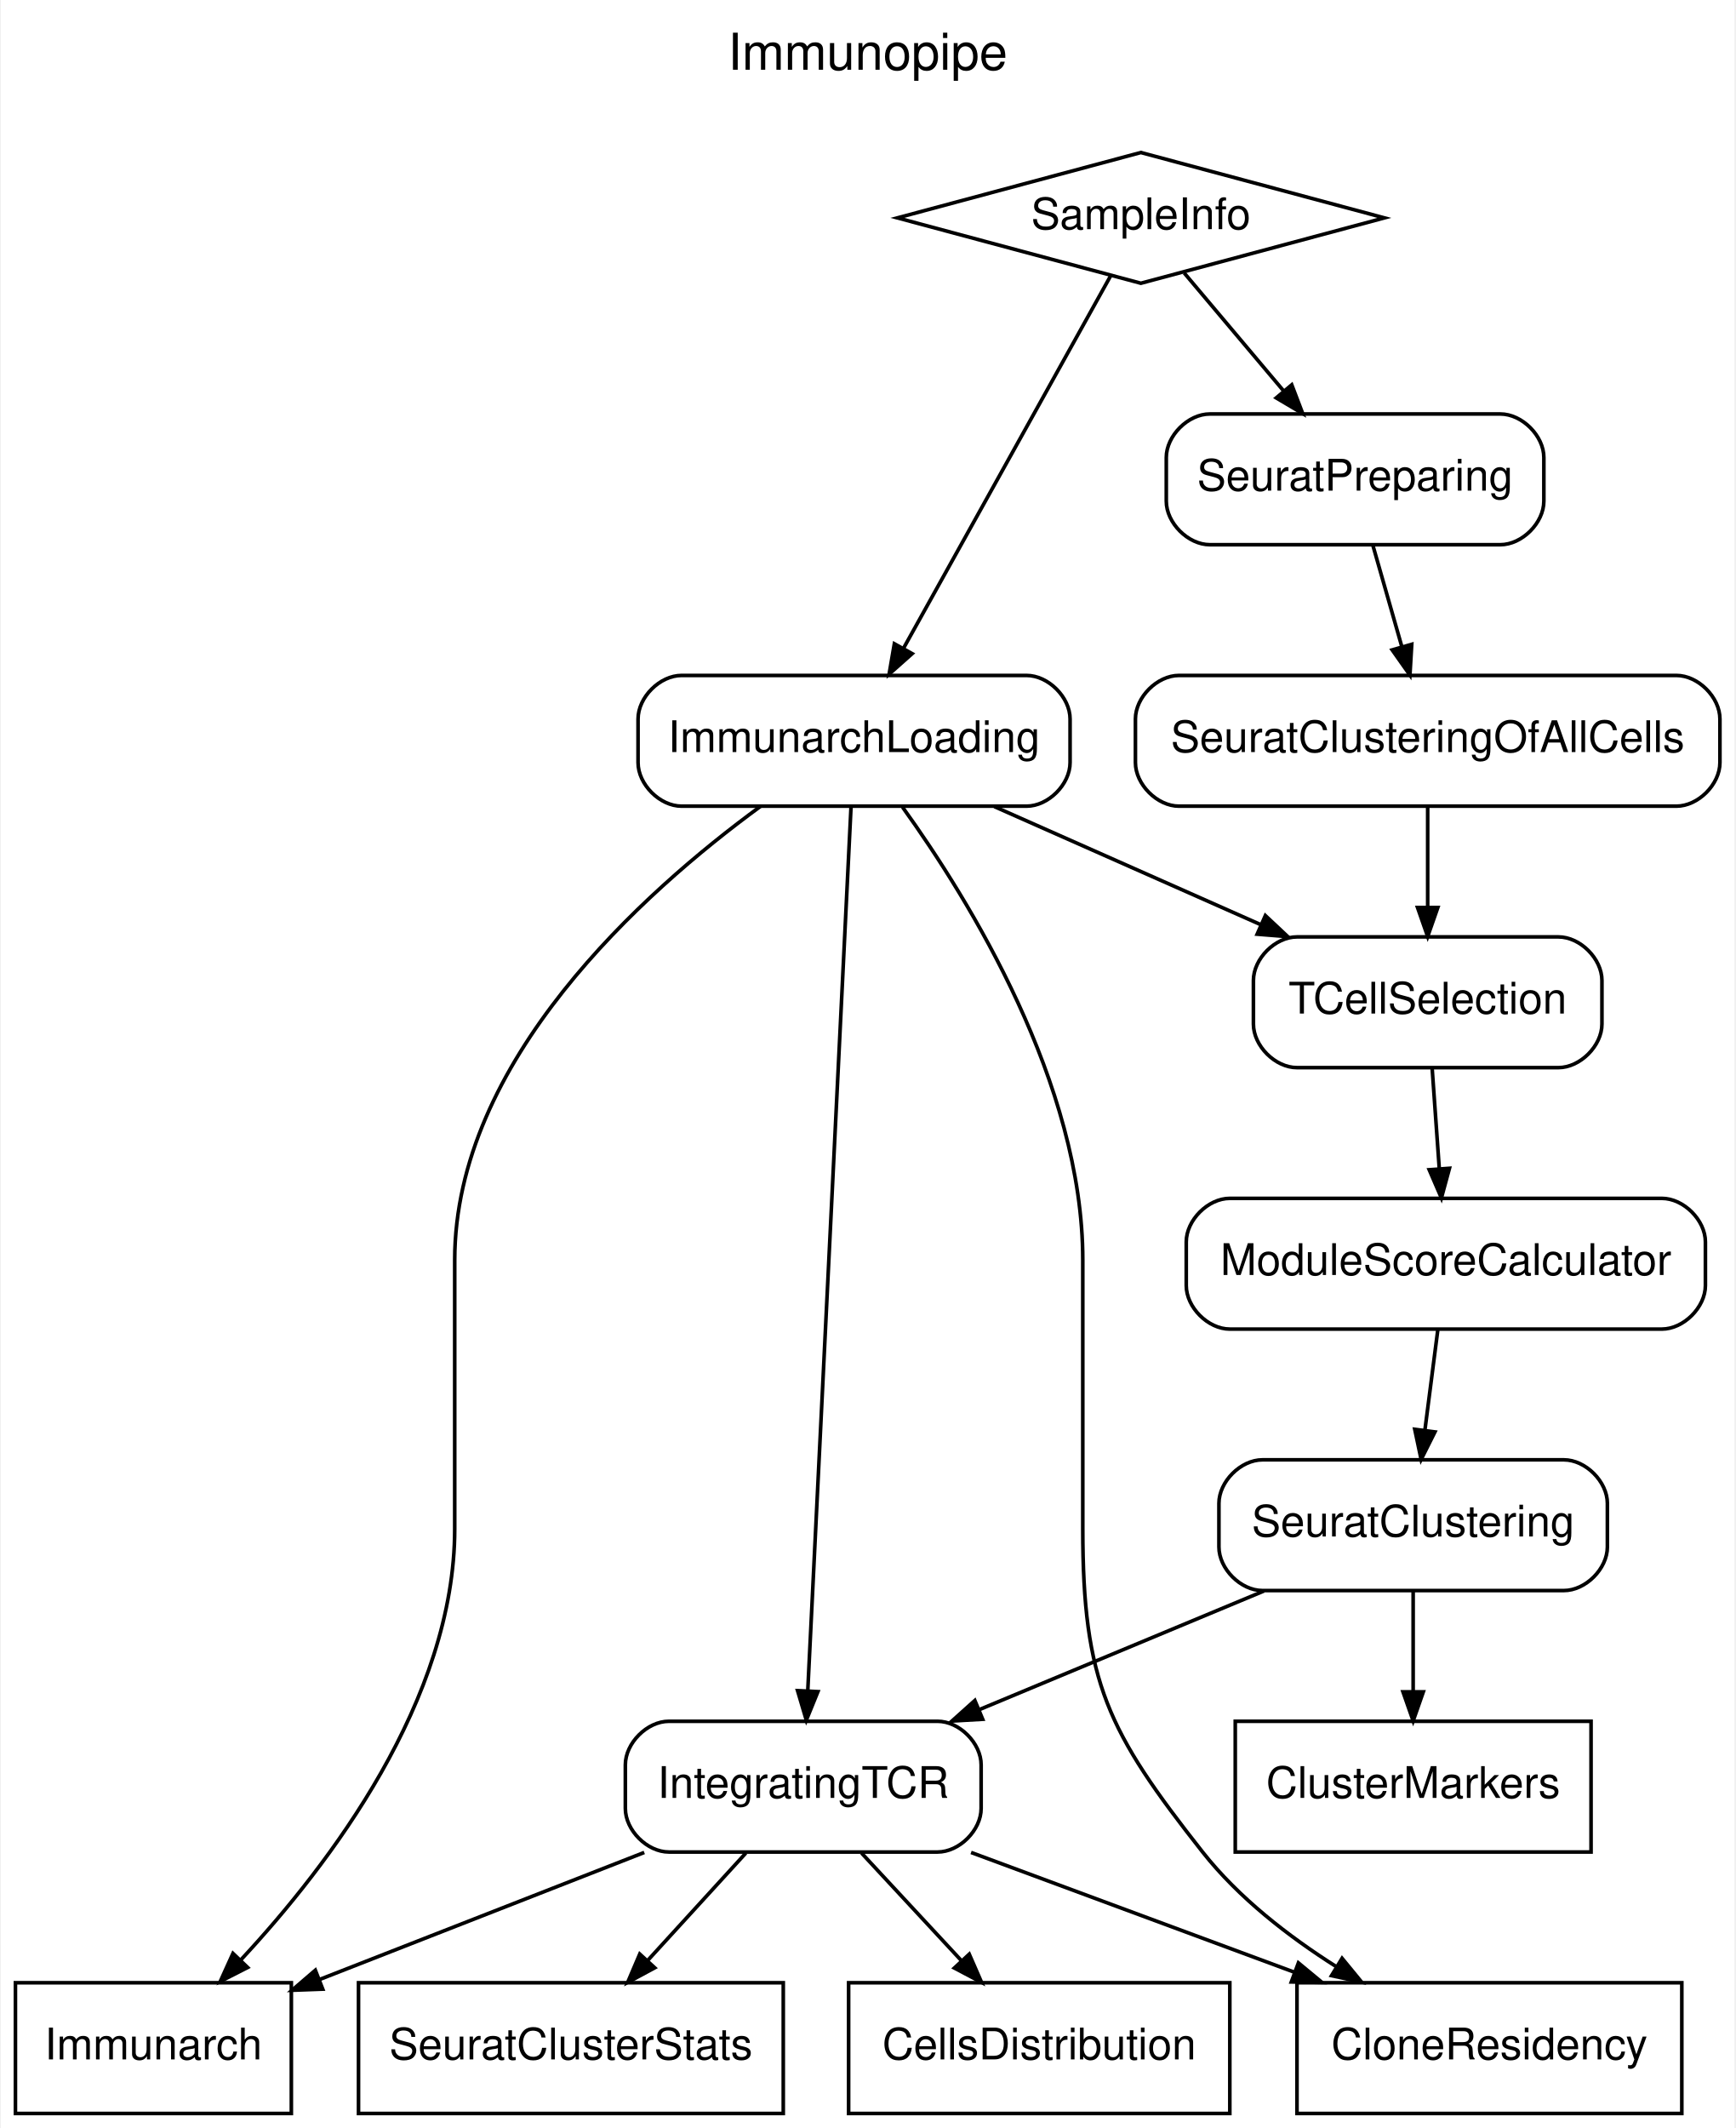
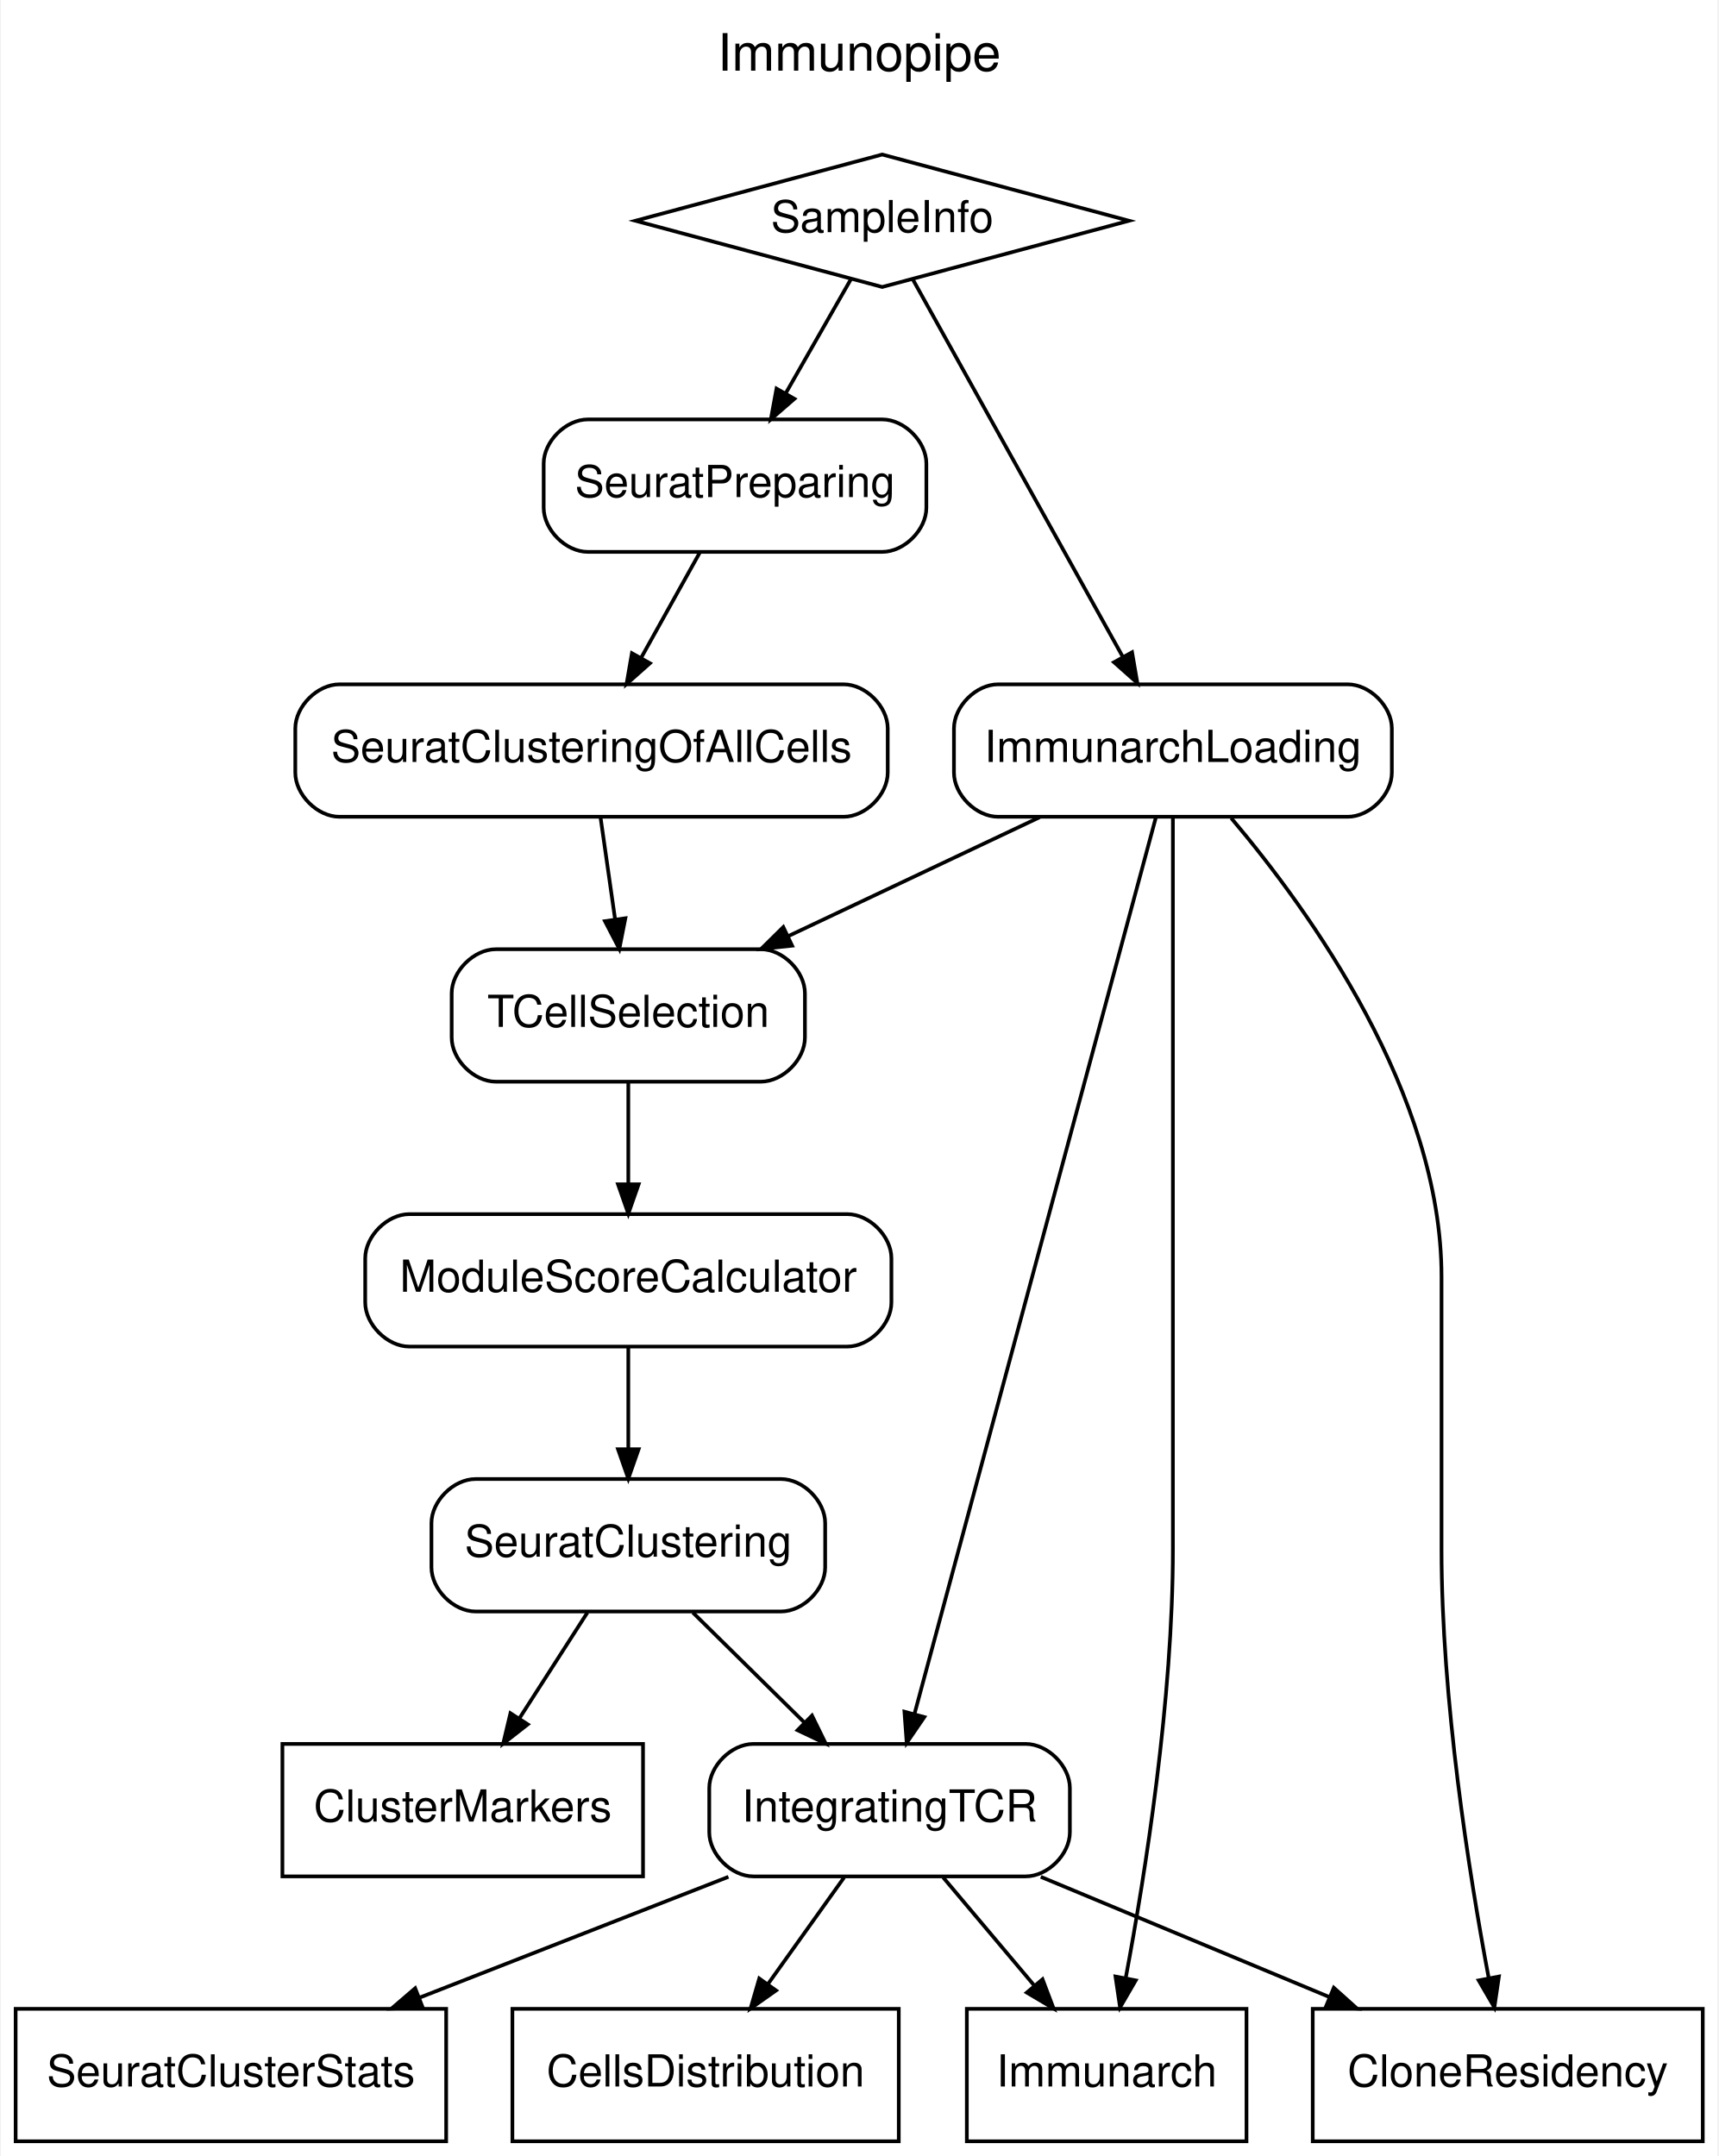
- <svg xmlns="http://www.w3.org/2000/svg" xmlns:xlink="http://www.w3.org/1999/xlink" width="478pt" height="586pt" viewBox="0.00 0.00 477.50 586.00">
+ <svg xmlns="http://www.w3.org/2000/svg" xmlns:xlink="http://www.w3.org/1999/xlink" width="467pt" height="586pt" viewBox="0.00 0.00 466.50 586.00">
  <g id="graph0" class="graph" transform="scale(1 1) rotate(0) translate(4 582)">
-     <polygon fill="white" stroke="transparent" points="-4,4 -4,-582 473.5,-582 473.5,4 -4,4" />
-     <text text-anchor="middle" x="234.75" y="-562.8" font-family="Helvetica,sans-Serif" font-size="14.00">Immunopipe</text>
-     <text text-anchor="middle" x="234.75" y="-547.8" font-family="Helvetica,sans-Serif" font-size="14.00"> </text>
+     <polygon fill="white" stroke="transparent" points="-4,4 -4,-582 462.5,-582 462.5,4 -4,4" />
+     <text text-anchor="middle" x="229.25" y="-562.8" font-family="Helvetica,sans-Serif" font-size="14.00">Immunopipe</text>
+     <text text-anchor="middle" x="229.25" y="-547.8" font-family="Helvetica,sans-Serif" font-size="14.00"> </text>
    <g id="node1" class="node">
      <g id="a_node1">
-         <a xlink:title="Cluster all cells, including T cells and non-T cells using Seurat">
-           <path fill="none" stroke="black" d="M457.5,-396C457.5,-396 320.5,-396 320.5,-396 314.5,-396 308.5,-390 308.5,-384 308.5,-384 308.5,-372 308.5,-372 308.5,-366 314.5,-360 320.5,-360 320.5,-360 457.5,-360 457.5,-360 463.5,-360 469.5,-366 469.5,-372 469.5,-372 469.5,-384 469.5,-384 469.5,-390 463.5,-396 457.5,-396" />
-           <text text-anchor="middle" x="389" y="-374.9" font-family="Helvetica,sans-Serif" font-size="12.00">SeuratClusteringOfAllCells</text>
+         <a xlink:title="Markers for clusters of all or selected T cells.">
+           <polygon fill="none" stroke="black" points="170.5,-108 72.5,-108 72.5,-72 170.5,-72 170.5,-108" />
+           <text text-anchor="middle" x="121.5" y="-86.9" font-family="Helvetica,sans-Serif" font-size="12.00">ClusterMarkers</text>
        </a>
      </g>
    </g>
-     <g id="node5" class="node">
-       <path fill="none" stroke="black" d="M425,-324C425,-324 353,-324 353,-324 347,-324 341,-318 341,-312 341,-312 341,-300 341,-300 341,-294 347,-288 353,-288 353,-288 425,-288 425,-288 431,-288 437,-294 437,-300 437,-300 437,-312 437,-312 437,-318 431,-324 425,-324" />
-       <text text-anchor="middle" x="389" y="-302.9" font-family="Helvetica,sans-Serif" font-size="12.00">TCellSelection</text>
-     </g>
-     <g id="edge9" class="edge">
-       <path fill="none" stroke="black" d="M389,-359.7C389,-351.39 389,-341.28 389,-332.14" />
-       <polygon fill="black" stroke="black" points="391.8,-332.1 389,-324.1 386.2,-332.1 391.8,-332.1" />
-     </g>
    <g id="node2" class="node">
      <g id="a_node2">
-         <a xlink:title="Immuarch - Loading data">
-           <path fill="none" stroke="black" d="M278.5,-396C278.5,-396 183.5,-396 183.5,-396 177.5,-396 171.5,-390 171.5,-384 171.5,-384 171.5,-372 171.5,-372 171.5,-366 177.5,-360 183.5,-360 183.5,-360 278.5,-360 278.5,-360 284.5,-360 290.5,-366 290.5,-372 290.5,-372 290.5,-384 290.5,-384 290.5,-390 284.5,-396 278.5,-396" />
-           <text text-anchor="middle" x="231" y="-374.9" font-family="Helvetica,sans-Serif" font-size="12.00">ImmunarchLoading</text>
+         <a xlink:title="Exploration of Single-cell and Bulk T-cell/Antibody Immune Repertoires">
+           <polygon fill="none" stroke="black" points="334.5,-36 258.5,-36 258.5,0 334.5,0 334.5,-36" />
+           <text text-anchor="middle" x="296.5" y="-14.9" font-family="Helvetica,sans-Serif" font-size="12.00">Immunarch</text>
        </a>
      </g>
    </g>
    <g id="node3" class="node">
-       <g id="a_node3">
+       <polygon fill="none" stroke="black" points="458.5,-36 352.5,-36 352.5,0 458.5,0 458.5,-36" />
+       <text text-anchor="middle" x="405.5" y="-14.9" font-family="Helvetica,sans-Serif" font-size="12.00">CloneResidency</text>
+     </g>
+     <g id="node4" class="node">
+       <g id="a_node4">
+         <a xlink:title="Load, prepare and apply QC to data, using `Seurat`">
+           <path fill="none" stroke="black" d="M235.5,-468C235.5,-468 155.5,-468 155.5,-468 149.5,-468 143.5,-462 143.5,-456 143.5,-456 143.5,-444 143.5,-444 143.5,-438 149.5,-432 155.5,-432 155.5,-432 235.5,-432 235.5,-432 241.5,-432 247.5,-438 247.5,-444 247.5,-444 247.5,-456 247.5,-456 247.5,-462 241.5,-468 235.5,-468" />
+           <text text-anchor="middle" x="195.5" y="-446.9" font-family="Helvetica,sans-Serif" font-size="12.00">SeuratPreparing</text>
+         </a>
+       </g>
+     </g>
+     <g id="node12" class="node">
+       <g id="a_node12">
+         <a xlink:title="Cluster all cells, including T cells and non-T cells using Seurat">
+           <path fill="none" stroke="black" d="M225,-396C225,-396 88,-396 88,-396 82,-396 76,-390 76,-384 76,-384 76,-372 76,-372 76,-366 82,-360 88,-360 88,-360 225,-360 225,-360 231,-360 237,-366 237,-372 237,-372 237,-384 237,-384 237,-390 231,-396 225,-396" />
+           <text text-anchor="middle" x="156.5" y="-374.9" font-family="Helvetica,sans-Serif" font-size="12.00">SeuratClusteringOfAllCells</text>
+         </a>
+       </g>
+     </g>
+     <g id="edge12" class="edge">
+       <path fill="none" stroke="black" d="M185.86,-431.7C181.09,-423.14 175.25,-412.66 170.04,-403.3" />
+       <polygon fill="black" stroke="black" points="172.37,-401.73 166.03,-396.1 167.48,-404.46 172.37,-401.73" />
+     </g>
+     <g id="node5" class="node">
+       <polygon fill="none" stroke="black" points="117,-36 0,-36 0,0 117,0 117,-36" />
+       <text text-anchor="middle" x="58.5" y="-14.9" font-family="Helvetica,sans-Serif" font-size="12.00">SeuratClusterStats</text>
+     </g>
+     <g id="node6" class="node">
+       <g id="a_node6">
+         <a xlink:title="Immuarch - Loading data">
+           <path fill="none" stroke="black" d="M362,-396C362,-396 267,-396 267,-396 261,-396 255,-390 255,-384 255,-384 255,-372 255,-372 255,-366 261,-360 267,-360 267,-360 362,-360 362,-360 368,-360 374,-366 374,-372 374,-372 374,-384 374,-384 374,-390 368,-396 362,-396" />
+           <text text-anchor="middle" x="314.5" y="-374.9" font-family="Helvetica,sans-Serif" font-size="12.00">ImmunarchLoading</text>
+         </a>
+       </g>
+     </g>
+     <g id="edge2" class="edge">
+       <path fill="none" stroke="black" d="M314.5,-359.95C314.5,-333.29 314.5,-280.11 314.5,-235 314.5,-235 314.5,-235 314.5,-161 314.5,-120.01 307.03,-72.9 301.71,-44.56" />
+       <polygon fill="black" stroke="black" points="304.4,-43.73 300.14,-36.4 298.9,-44.78 304.4,-43.73" />
+     </g>
+     <g id="edge5" class="edge">
+       <path fill="none" stroke="black" d="M330.34,-359.65C351.81,-334.27 387.5,-284.62 387.5,-235 387.5,-235 387.5,-235 387.5,-161 387.5,-120.01 394.97,-72.9 400.29,-44.56" />
+       <polygon fill="black" stroke="black" points="403.1,-44.78 401.86,-36.4 397.6,-43.73 403.1,-44.78" />
+     </g>
+     <g id="node8" class="node">
+       <g id="a_node8">
        <a xlink:title="Attach TCR clone information as meta columns to Seurat object">
-           <path fill="none" stroke="black" d="M254,-108C254,-108 180,-108 180,-108 174,-108 168,-102 168,-96 168,-96 168,-84 168,-84 168,-78 174,-72 180,-72 180,-72 254,-72 254,-72 260,-72 266,-78 266,-84 266,-84 266,-96 266,-96 266,-102 260,-108 254,-108" />
-           <text text-anchor="middle" x="217" y="-86.9" font-family="Helvetica,sans-Serif" font-size="12.00">IntegratingTCR</text>
+           <path fill="none" stroke="black" d="M274.5,-108C274.5,-108 200.5,-108 200.5,-108 194.5,-108 188.5,-102 188.5,-96 188.5,-96 188.5,-84 188.5,-84 188.5,-78 194.5,-72 200.5,-72 200.5,-72 274.5,-72 274.5,-72 280.5,-72 286.5,-78 286.5,-84 286.5,-84 286.5,-96 286.5,-96 286.5,-102 280.5,-108 274.5,-108" />
+           <text text-anchor="middle" x="237.5" y="-86.9" font-family="Helvetica,sans-Serif" font-size="12.00">IntegratingTCR</text>
+         </a>
+       </g>
+     </g>
+     <g id="edge15" class="edge">
+       <path fill="none" stroke="black" d="M309.91,-359.97C296.89,-311.6 259.64,-173.23 244.26,-116.12" />
+       <polygon fill="black" stroke="black" points="246.94,-115.3 242.16,-108.31 241.54,-116.76 246.94,-115.3" />
+     </g>
+     <g id="node13" class="node">
+       <path fill="none" stroke="black" d="M202.5,-324C202.5,-324 130.5,-324 130.5,-324 124.5,-324 118.5,-318 118.5,-312 118.5,-312 118.5,-300 118.5,-300 118.5,-294 124.5,-288 130.5,-288 130.5,-288 202.5,-288 202.5,-288 208.5,-288 214.5,-294 214.5,-300 214.5,-300 214.5,-312 214.5,-312 214.5,-318 208.5,-324 202.5,-324" />
+       <text text-anchor="middle" x="166.5" y="-302.9" font-family="Helvetica,sans-Serif" font-size="12.00">TCellSelection</text>
+     </g>
+     <g id="edge11" class="edge">
+       <path fill="none" stroke="black" d="M278.3,-359.88C257.7,-350.14 231.77,-337.87 210.07,-327.61" />
+       <polygon fill="black" stroke="black" points="211.02,-324.96 202.59,-324.07 208.62,-330.02 211.02,-324.96" />
+     </g>
+     <g id="node7" class="node">
+       <g id="a_node7">
+         <a xlink:title="List sample information and perform statistics">
+           <polygon fill="none" stroke="black" points="235.5,-540 168.43,-522 235.5,-504 302.57,-522 235.5,-540" />
+           <text text-anchor="middle" x="235.5" y="-518.9" font-family="Helvetica,sans-Serif" font-size="12.00">SampleInfo</text>
        </a>
      </g>
    </g>
    <g id="edge16" class="edge">
-       <path fill="none" stroke="black" d="M230.17,-359.97C227.8,-311.7 221.05,-173.8 218.25,-116.47" />
-       <polygon fill="black" stroke="black" points="221.04,-116.16 217.85,-108.31 215.44,-116.43 221.04,-116.16" />
+       <path fill="none" stroke="black" d="M227.02,-506.15C221.89,-497.18 215.22,-485.52 209.35,-475.23" />
+       <polygon fill="black" stroke="black" points="211.64,-473.6 205.24,-468.04 206.78,-476.38 211.64,-473.6" />
    </g>
-     <g id="edge11" class="edge">
-       <path fill="none" stroke="black" d="M269.65,-359.88C291.83,-350.05 319.8,-337.66 343.09,-327.34" />
-       <polygon fill="black" stroke="black" points="344.29,-329.87 350.47,-324.07 342.03,-324.75 344.29,-329.87" />
+     <g id="edge8" class="edge">
+       <path fill="none" stroke="black" d="M243.81,-506.07C257.39,-481.65 284.49,-432.94 300.91,-403.43" />
+       <polygon fill="black" stroke="black" points="303.4,-404.72 304.84,-396.37 298.5,-402 303.4,-404.72" />
    </g>
-     <g id="node8" class="node">
-       <g id="a_node8">
-         <a xlink:title="Exploration of Single-cell and Bulk T-cell/Antibody Immune Repertoires">
-           <polygon fill="none" stroke="black" points="76,-36 0,-36 0,0 76,0 76,-36" />
-           <text text-anchor="middle" x="38" y="-14.9" font-family="Helvetica,sans-Serif" font-size="12.00">Immunarch</text>
+     <g id="edge9" class="edge">
+       <path fill="none" stroke="black" d="M252.08,-71.7C259.51,-62.88 268.66,-52.03 276.71,-42.47" />
+       <polygon fill="black" stroke="black" points="279.07,-44.03 282.08,-36.1 274.79,-40.42 279.07,-44.03" />
+     </g>
+     <g id="edge13" class="edge">
+       <path fill="none" stroke="black" d="M278.6,-71.88C302.28,-62.01 332.18,-49.55 357.01,-39.21" />
+       <polygon fill="black" stroke="black" points="358.23,-41.73 364.54,-36.07 356.07,-36.56 358.23,-41.73" />
+     </g>
+     <g id="edge7" class="edge">
+       <path fill="none" stroke="black" d="M193.71,-71.88C168.37,-61.97 136.35,-49.44 109.83,-39.07" />
+       <polygon fill="black" stroke="black" points="110.62,-36.37 102.15,-36.07 108.58,-41.59 110.62,-36.37" />
+     </g>
+     <g id="node9" class="node">
+       <polygon fill="none" stroke="black" points="240,-36 135,-36 135,0 240,0 240,-36" />
+       <text text-anchor="middle" x="187.5" y="-14.9" font-family="Helvetica,sans-Serif" font-size="12.00">CellsDistribution</text>
+     </g>
+     <g id="edge4" class="edge">
+       <path fill="none" stroke="black" d="M225.14,-71.7C218.9,-62.97 211.24,-52.24 204.46,-42.75" />
+       <polygon fill="black" stroke="black" points="206.65,-40.99 199.72,-36.1 202.09,-44.24 206.65,-40.99" />
+     </g>
+     <g id="node10" class="node">
+       <g id="a_node10">
+         <a xlink:title="Cluster all T cells or selected T cells selected by `TCellSelection`.">
+           <path fill="none" stroke="black" d="M208,-180C208,-180 125,-180 125,-180 119,-180 113,-174 113,-168 113,-168 113,-156 113,-156 113,-150 119,-144 125,-144 125,-144 208,-144 208,-144 214,-144 220,-150 220,-156 220,-156 220,-168 220,-168 220,-174 214,-180 208,-180" />
+           <text text-anchor="middle" x="166.5" y="-158.9" font-family="Helvetica,sans-Serif" font-size="12.00">SeuratClustering</text>
        </a>
      </g>
    </g>
-     <g id="edge14" class="edge">
-       <path fill="none" stroke="black" d="M205.21,-359.94C172.7,-336.16 121,-289.73 121,-235 121,-235 121,-235 121,-161 121,-113.94 86.61,-68.63 62.1,-42.31" />
-       <polygon fill="black" stroke="black" points="63.97,-40.21 56.42,-36.36 59.92,-44.08 63.97,-40.21" />
+     <g id="edge6" class="edge">
+       <path fill="none" stroke="black" d="M155.38,-143.7C149.82,-135.05 143,-124.45 136.95,-115.03" />
+       <polygon fill="black" stroke="black" points="139.18,-113.32 132.5,-108.1 134.47,-116.35 139.18,-113.32" />
+     </g>
+     <g id="edge3" class="edge">
+       <path fill="none" stroke="black" d="M184.05,-143.7C193.16,-134.71 204.42,-123.61 214.25,-113.92" />
+       <polygon fill="black" stroke="black" points="216.42,-115.71 220.15,-108.1 212.49,-111.73 216.42,-115.71" />
    </g>
    <g id="node11" class="node">
-       <polygon fill="none" stroke="black" points="459,-36 353,-36 353,0 459,0 459,-36" />
-       <text text-anchor="middle" x="406" y="-14.9" font-family="Helvetica,sans-Serif" font-size="12.00">CloneResidency</text>
-     </g>
-     <g id="edge1" class="edge">
-       <path fill="none" stroke="black" d="M244.36,-359.72C262.85,-334.03 294,-283.55 294,-235 294,-235 294,-235 294,-161 294,-118.81 300.89,-105.13 327,-72 336.92,-59.41 350.68,-48.74 363.94,-40.36" />
-       <polygon fill="black" stroke="black" points="365.42,-42.73 370.8,-36.18 362.51,-37.95 365.42,-42.73" />
-     </g>
-     <g id="edge4" class="edge">
-       <path fill="none" stroke="black" d="M173.21,-71.88C146.06,-61.26 111.23,-47.64 83.73,-36.88" />
-       <polygon fill="black" stroke="black" points="84.65,-34.24 76.18,-33.93 82.61,-39.45 84.65,-34.24" />
-     </g>
-     <g id="node10" class="node">
-       <polygon fill="none" stroke="black" points="211.5,-36 94.5,-36 94.5,0 211.5,0 211.5,-36" />
-       <text text-anchor="middle" x="153" y="-14.9" font-family="Helvetica,sans-Serif" font-size="12.00">SeuratClusterStats</text>
-     </g>
-     <g id="edge6" class="edge">
-       <path fill="none" stroke="black" d="M201.18,-71.7C193.04,-62.8 183.01,-51.82 174.21,-42.2" />
-       <polygon fill="black" stroke="black" points="176.1,-40.12 168.64,-36.1 171.97,-43.9 176.1,-40.12" />
-     </g>
-     <g id="edge10" class="edge">
-       <path fill="none" stroke="black" d="M263.23,-71.88C290.11,-61.92 324.09,-49.34 352.17,-38.94" />
-       <polygon fill="black" stroke="black" points="353.39,-41.47 359.92,-36.07 351.44,-36.22 353.39,-41.47" />
-     </g>
-     <g id="node13" class="node">
-       <polygon fill="none" stroke="black" points="334.5,-36 229.5,-36 229.5,0 334.5,0 334.5,-36" />
-       <text text-anchor="middle" x="282" y="-14.9" font-family="Helvetica,sans-Serif" font-size="12.00">CellsDistribution</text>
-     </g>
-     <g id="edge13" class="edge">
-       <path fill="none" stroke="black" d="M233.07,-71.7C241.33,-62.8 251.52,-51.82 260.46,-42.2" />
-       <polygon fill="black" stroke="black" points="262.73,-43.87 266.12,-36.1 258.62,-40.06 262.73,-43.87" />
-     </g>
-     <g id="node4" class="node">
-       <g id="a_node4">
+       <g id="a_node11">
        <a xlink:title="Calculate the module scores for each cell">
-           <path fill="none" stroke="black" d="M453.5,-252C453.5,-252 334.5,-252 334.5,-252 328.5,-252 322.5,-246 322.5,-240 322.5,-240 322.5,-228 322.5,-228 322.5,-222 328.5,-216 334.5,-216 334.5,-216 453.5,-216 453.5,-216 459.5,-216 465.5,-222 465.5,-228 465.5,-228 465.5,-240 465.5,-240 465.5,-246 459.5,-252 453.5,-252" />
-           <text text-anchor="middle" x="394" y="-230.9" font-family="Helvetica,sans-Serif" font-size="12.00">ModuleScoreCalculator</text>
+           <path fill="none" stroke="black" d="M226,-252C226,-252 107,-252 107,-252 101,-252 95,-246 95,-240 95,-240 95,-228 95,-228 95,-222 101,-216 107,-216 107,-216 226,-216 226,-216 232,-216 238,-222 238,-228 238,-228 238,-240 238,-240 238,-246 232,-252 226,-252" />
+           <text text-anchor="middle" x="166.5" y="-230.9" font-family="Helvetica,sans-Serif" font-size="12.00">ModuleScoreCalculator</text>
        </a>
      </g>
    </g>
-     <g id="node6" class="node">
-       <g id="a_node6">
-         <a xlink:title="Cluster all T cells or selected T cells selected by `TCellSelection`.">
-           <path fill="none" stroke="black" d="M426.5,-180C426.5,-180 343.5,-180 343.5,-180 337.5,-180 331.5,-174 331.5,-168 331.5,-168 331.5,-156 331.5,-156 331.5,-150 337.5,-144 343.5,-144 343.5,-144 426.5,-144 426.5,-144 432.5,-144 438.5,-150 438.5,-156 438.5,-156 438.5,-168 438.5,-168 438.5,-174 432.5,-180 426.5,-180" />
-           <text text-anchor="middle" x="385" y="-158.9" font-family="Helvetica,sans-Serif" font-size="12.00">SeuratClustering</text>
-         </a>
-       </g>
+     <g id="edge1" class="edge">
+       <path fill="none" stroke="black" d="M166.5,-215.7C166.5,-207.39 166.5,-197.28 166.5,-188.14" />
+       <polygon fill="black" stroke="black" points="169.3,-188.1 166.5,-180.1 163.7,-188.1 169.3,-188.1" />
    </g>
-     <g id="edge8" class="edge">
-       <path fill="none" stroke="black" d="M391.78,-215.7C390.71,-207.39 389.41,-197.28 388.23,-188.14" />
-       <polygon fill="black" stroke="black" points="391,-187.68 387.2,-180.1 385.44,-188.4 391,-187.68" />
+     <g id="edge10" class="edge">
+       <path fill="none" stroke="black" d="M158.97,-359.7C160.16,-351.39 161.6,-341.28 162.91,-332.14" />
+       <polygon fill="black" stroke="black" points="165.7,-332.42 164.06,-324.1 160.15,-331.63 165.7,-332.42" />
    </g>
-     <g id="edge7" class="edge">
-       <path fill="none" stroke="black" d="M390.24,-287.7C390.83,-279.39 391.55,-269.28 392.2,-260.14" />
-       <polygon fill="black" stroke="black" points="395,-260.28 392.78,-252.1 389.42,-259.88 395,-260.28" />
-     </g>
-     <g id="edge5" class="edge">
-       <path fill="none" stroke="black" d="M343.9,-143.88C320.22,-134.01 290.32,-121.55 265.49,-111.21" />
-       <polygon fill="black" stroke="black" points="266.43,-108.56 257.96,-108.07 264.27,-113.73 266.43,-108.56" />
-     </g>
-     <g id="node12" class="node">
-       <g id="a_node12">
-         <a xlink:title="Markers for clusters of all or selected T cells.">
-           <polygon fill="none" stroke="black" points="434,-108 336,-108 336,-72 434,-72 434,-108" />
-           <text text-anchor="middle" x="385" y="-86.9" font-family="Helvetica,sans-Serif" font-size="12.00">ClusterMarkers</text>
-         </a>
-       </g>
-     </g>
-     <g id="edge15" class="edge">
-       <path fill="none" stroke="black" d="M385,-143.7C385,-135.39 385,-125.28 385,-116.14" />
-       <polygon fill="black" stroke="black" points="387.8,-116.1 385,-108.1 382.2,-116.1 387.8,-116.1" />
-     </g>
-     <g id="node7" class="node">
-       <g id="a_node7">
-         <a xlink:title="Load, prepare and apply QC to data, using `Seurat`">
-           <path fill="none" stroke="black" d="M409,-468C409,-468 329,-468 329,-468 323,-468 317,-462 317,-456 317,-456 317,-444 317,-444 317,-438 323,-432 329,-432 329,-432 409,-432 409,-432 415,-432 421,-438 421,-444 421,-444 421,-456 421,-456 421,-462 415,-468 409,-468" />
-           <text text-anchor="middle" x="369" y="-446.9" font-family="Helvetica,sans-Serif" font-size="12.00">SeuratPreparing</text>
-         </a>
-       </g>
-     </g>
-     <g id="edge12" class="edge">
-       <path fill="none" stroke="black" d="M373.94,-431.7C376.34,-423.3 379.27,-413.07 381.9,-403.86" />
-       <polygon fill="black" stroke="black" points="384.61,-404.57 384.11,-396.1 379.22,-403.03 384.61,-404.57" />
-     </g>
-     <g id="node9" class="node">
-       <g id="a_node9">
-         <a xlink:title="List sample information and perform statistics">
-           <polygon fill="none" stroke="black" points="310,-540 242.93,-522 310,-504 377.07,-522 310,-540" />
-           <text text-anchor="middle" x="310" y="-518.9" font-family="Helvetica,sans-Serif" font-size="12.00">SampleInfo</text>
-         </a>
-       </g>
-     </g>
-     <g id="edge3" class="edge">
-       <path fill="none" stroke="black" d="M301.69,-506.07C288.11,-481.65 261.01,-432.94 244.59,-403.43" />
-       <polygon fill="black" stroke="black" points="247,-402 240.66,-396.37 242.1,-404.72 247,-402" />
-     </g>
-     <g id="edge2" class="edge">
-       <path fill="none" stroke="black" d="M321.94,-506.83C329.82,-497.48 340.33,-485.01 349.42,-474.23" />
-       <polygon fill="black" stroke="black" points="351.56,-476.03 354.58,-468.11 347.28,-472.43 351.56,-476.03" />
+     <g id="edge14" class="edge">
+       <path fill="none" stroke="black" d="M166.5,-287.7C166.5,-279.39 166.5,-269.28 166.5,-260.14" />
+       <polygon fill="black" stroke="black" points="169.3,-260.1 166.5,-252.1 163.7,-260.1 169.3,-260.1" />
    </g>
  </g>
</svg>
